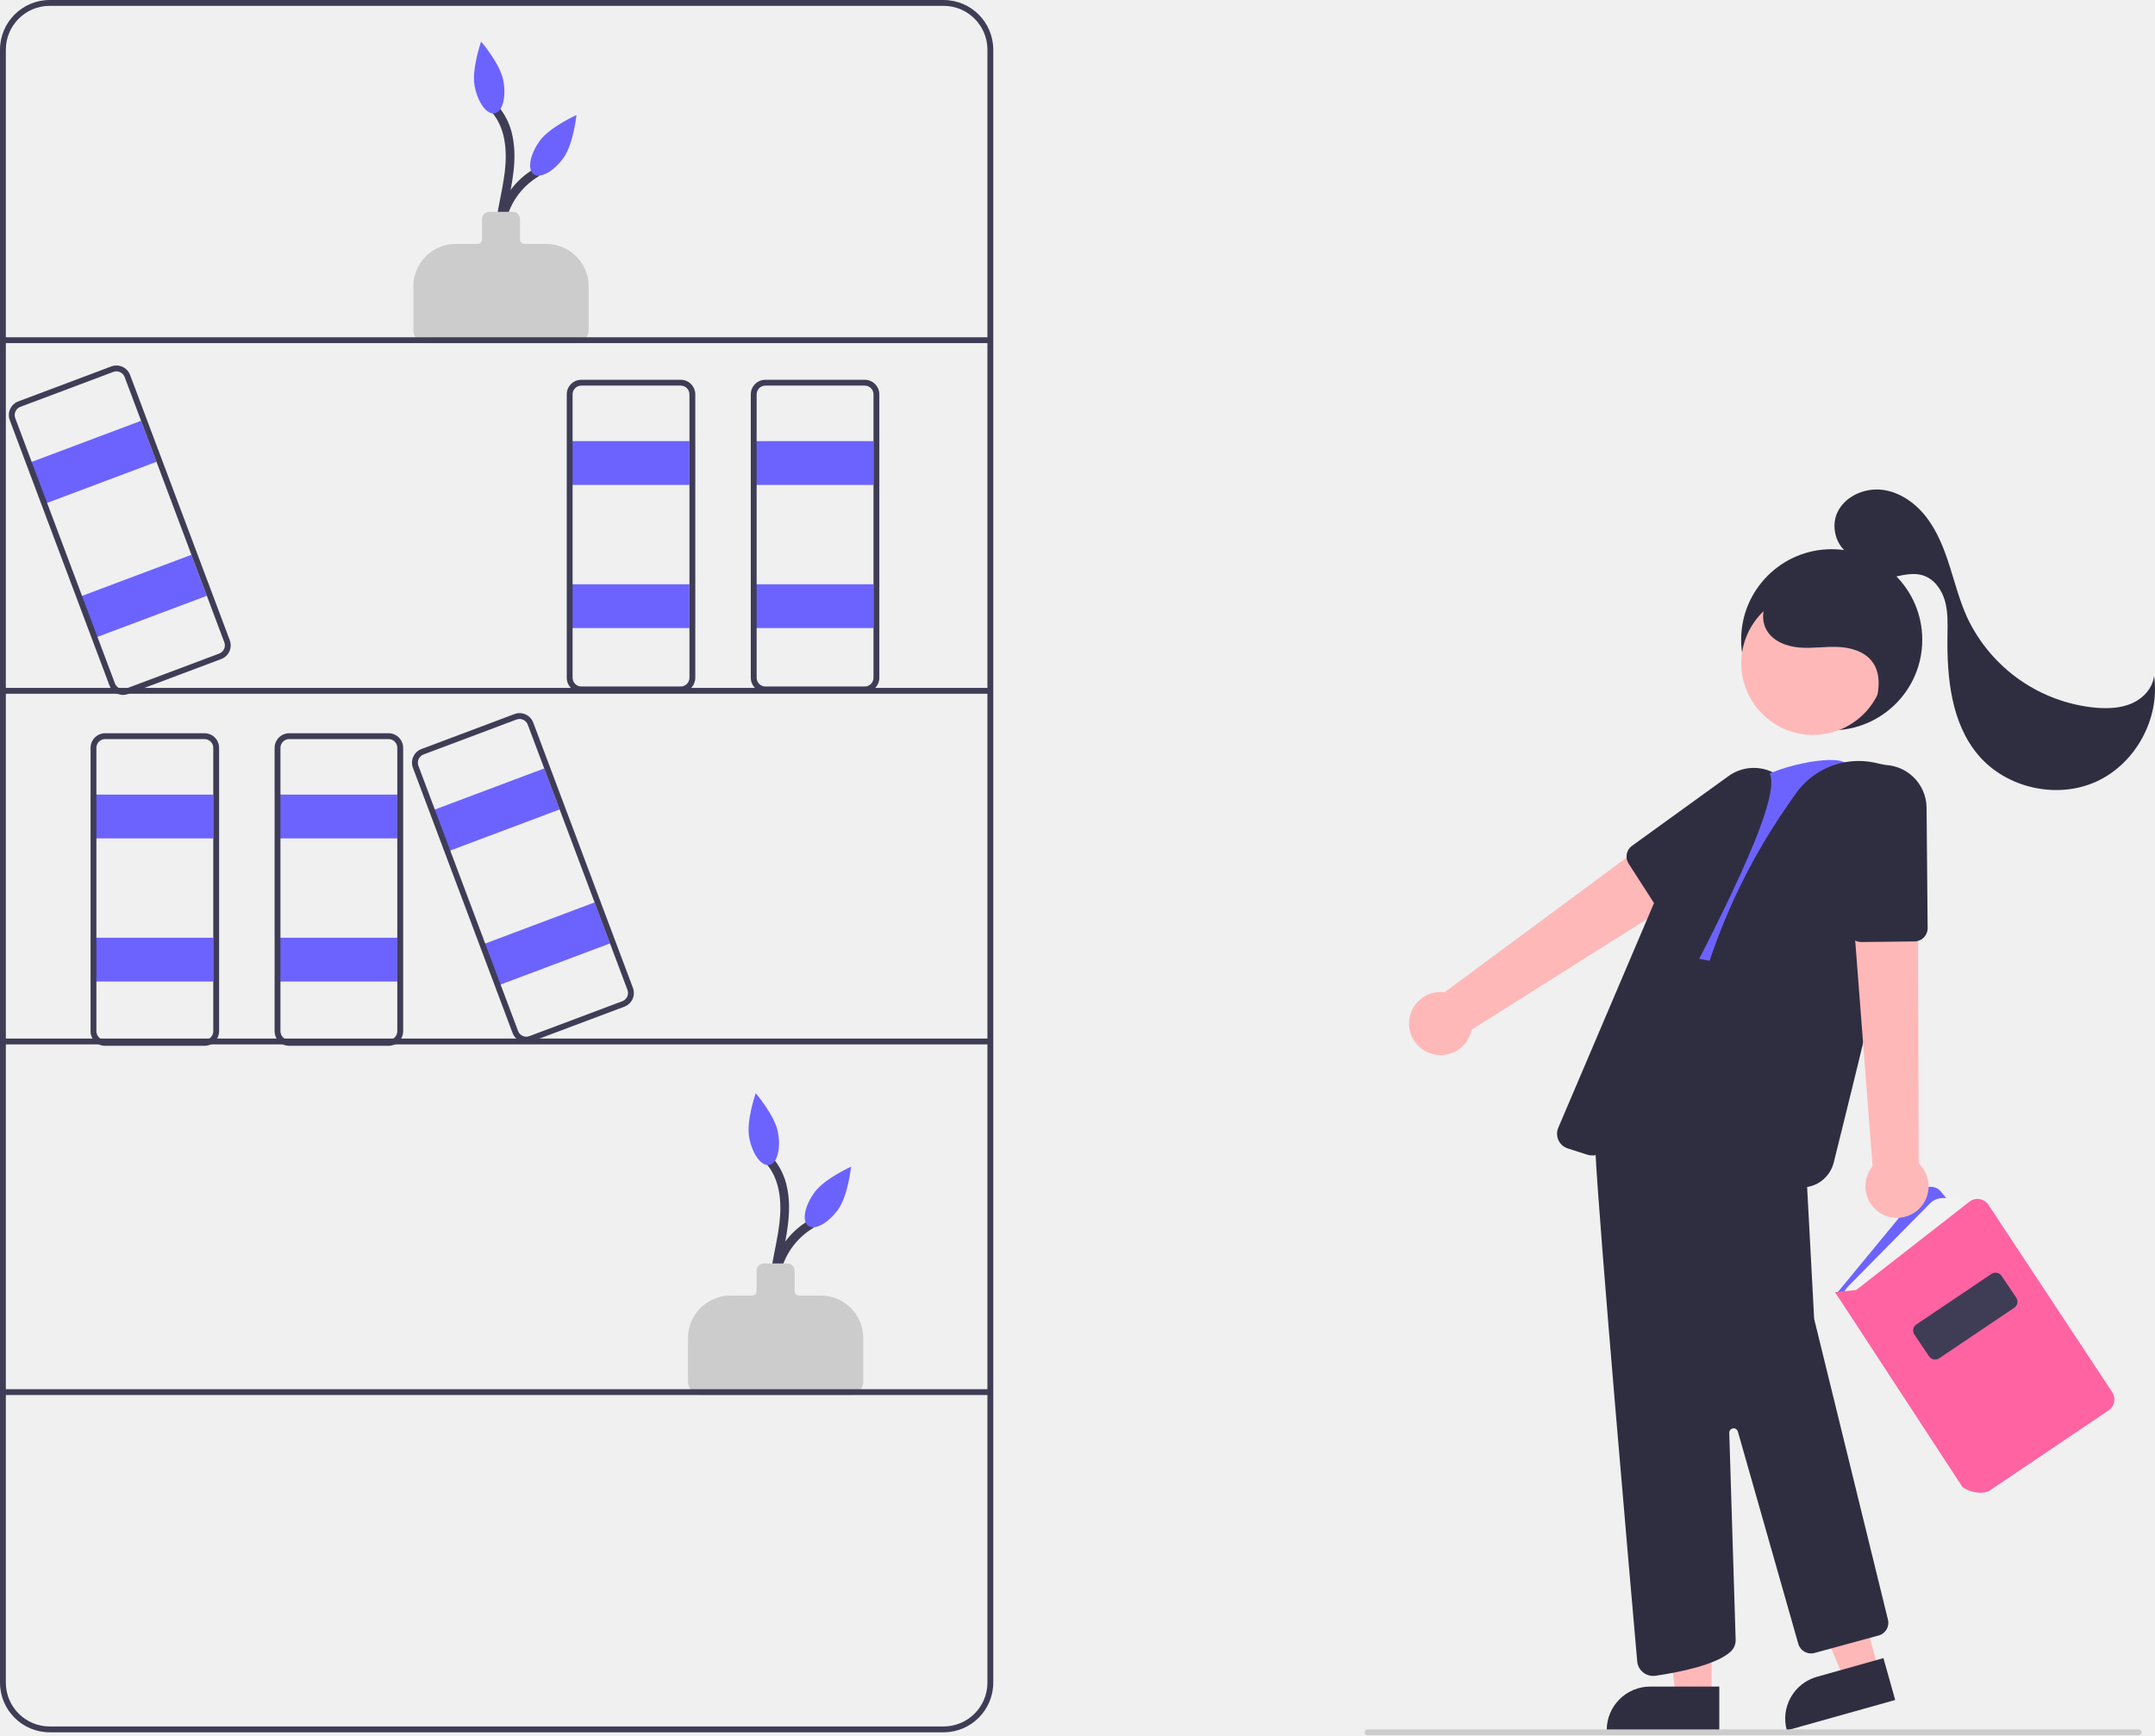
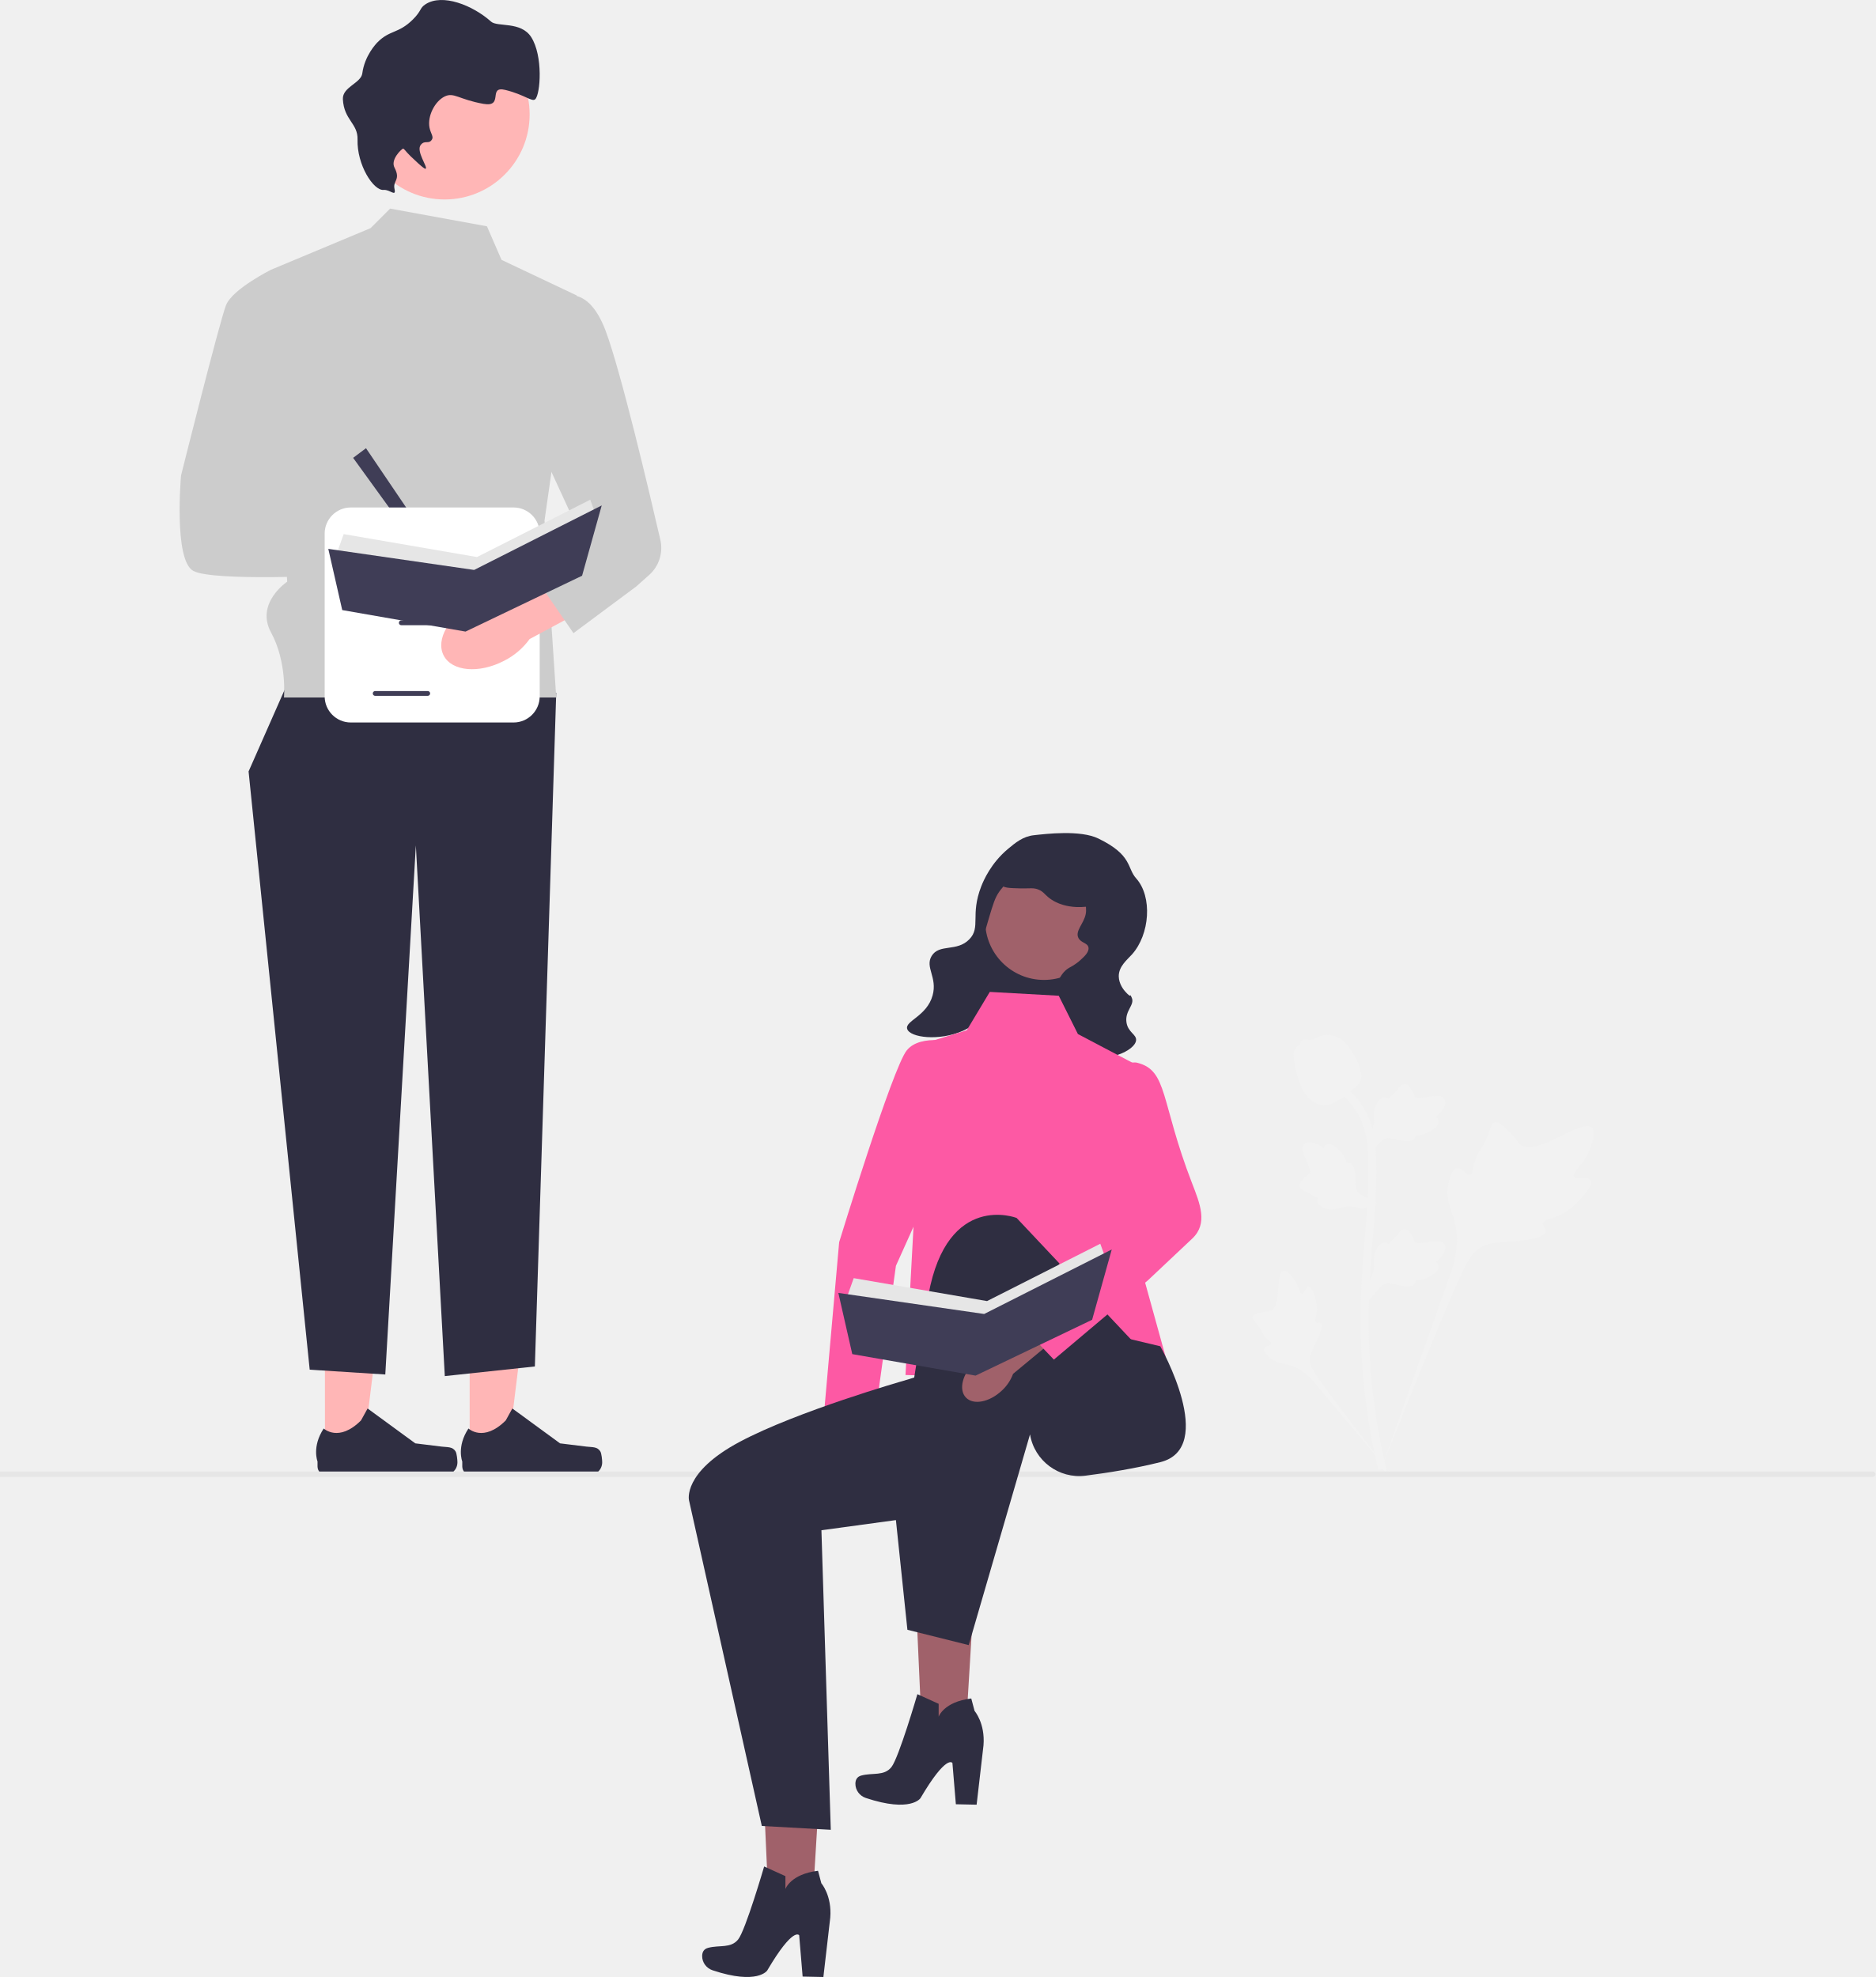
- <svg xmlns="http://www.w3.org/2000/svg" data-name="Layer 1" width="737.666" height="594" viewBox="0 0 737.666 594">
-   <path d="M499.593,603.574a24.3,24.3,0,0,1,9.743-30.085c1.647-1.002.141-3.597-1.514-2.59A27.008,27.008,0,0,0,497.003,605.088c.757,1.77,3.342.243,2.59-1.514Z" transform="translate(-231.1672 -153)" fill="#3f3d56" />
-   <path d="M500.452,607.609c-4.046-7.168-3.094-15.747-1.639-23.499,1.519-8.092,3.511-16.309,1.788-24.539a22.527,22.527,0,0,0-5.353-10.734c-1.311-1.423-3.428.702-2.121,2.121,5.089,5.527,5.679,13.545,4.853,20.665-.974,8.399-3.733,16.583-3.39,25.117a27.202,27.202,0,0,0,3.272,12.382,1.501,1.501,0,0,0,2.59-1.514Z" transform="translate(-231.1672 -153)" fill="#3f3d56" />
-   <path d="M522.167,630.5h-51a4.505,4.505,0,0,1-4.5-4.5V611.02A14.536,14.536,0,0,1,481.187,596.5h7.48a1.502,1.502,0,0,0,1.5-1.5v-7a2.503,2.503,0,0,1,2.5-2.5h8a2.503,2.503,0,0,1,2.5,2.5v7a1.502,1.502,0,0,0,1.5,1.5h7.48a14.536,14.536,0,0,1,14.52,14.52V626A4.505,4.505,0,0,1,522.167,630.5Z" transform="translate(-231.1672 -153)" fill="#ccc" />
-   <path d="M497.451,540.54c1.074,5.699-.256,10.733-2.969,11.244s-5.784-3.694-6.858-9.393,2.229-15.175,2.229-15.175S496.377,534.841,497.451,540.54Z" transform="translate(-231.1672 -153)" fill="#6c63ff" />
-   <path d="M518.045,567.052c-3.4,4.697-7.97,7.193-10.207,5.573s-1.294-6.74,2.107-11.437,12.553-8.814,12.553-8.814S521.445,562.355,518.045,567.052Z" transform="translate(-231.1672 -153)" fill="#6c63ff" />
-   <path d="M405.593,243.574a24.3,24.3,0,0,1,9.743-30.085c1.647-1.002.141-3.597-1.514-2.59A27.008,27.008,0,0,0,403.003,245.088c.757,1.77,3.342.243,2.59-1.514Z" transform="translate(-231.1672 -153)" fill="#3f3d56" />
-   <path d="M406.452,247.609c-4.046-7.168-3.094-15.747-1.639-23.499,1.519-8.092,3.511-16.309,1.788-24.539a22.527,22.527,0,0,0-5.353-10.734c-1.311-1.423-3.428.702-2.121,2.121,5.089,5.527,5.679,13.545,4.853,20.665-.974,8.399-3.733,16.583-3.39,25.117a27.202,27.202,0,0,0,3.272,12.382,1.501,1.501,0,0,0,2.59-1.514Z" transform="translate(-231.1672 -153)" fill="#3f3d56" />
-   <path d="M428.167,270.5h-51a4.505,4.505,0,0,1-4.5-4.5V251.02A14.536,14.536,0,0,1,387.187,236.5h7.48a1.502,1.502,0,0,0,1.5-1.5v-7a2.503,2.503,0,0,1,2.5-2.5h8a2.503,2.503,0,0,1,2.5,2.5v7a1.502,1.502,0,0,0,1.5,1.5h7.48a14.536,14.536,0,0,1,14.52,14.52V266A4.505,4.505,0,0,1,428.167,270.5Z" transform="translate(-231.1672 -153)" fill="#ccc" />
-   <path d="M403.451,180.54c1.074,5.699-.256,10.733-2.969,11.244s-5.784-3.694-6.858-9.393,2.229-15.175,2.229-15.175S402.377,174.841,403.451,180.54Z" transform="translate(-231.1672 -153)" fill="#6c63ff" />
-   <path d="M424.045,207.052c-3.4,4.697-7.97,7.193-10.207,5.573s-1.294-6.74,2.107-11.437,12.553-8.814,12.553-8.814S427.445,202.355,424.045,207.052Z" transform="translate(-231.1672 -153)" fill="#6c63ff" />
-   <rect x="32" y="272" width="41" height="15" fill="#6c63ff" />
-   <rect x="32" y="321" width="41" height="15" fill="#6c63ff" />
-   <path d="M554.167,746h-306a17.019,17.019,0,0,1-17-17V170a17.019,17.019,0,0,1,17-17h306a17.019,17.019,0,0,1,17,17V729A17.019,17.019,0,0,1,554.167,746Zm-306-591a15.017,15.017,0,0,0-15,15V729a15.017,15.017,0,0,0,15,15h306a15.017,15.017,0,0,0,15-15V170a15.017,15.017,0,0,0-15-15Z" transform="translate(-231.1672 -153)" fill="#3f3d56" />
-   <rect x="1" y="115.453" width="338" height="2" fill="#3f3d56" />
-   <rect x="1" y="235.484" width="338" height="2" fill="#3f3d56" />
-   <rect x="1" y="355.516" width="338" height="2" fill="#3f3d56" />
-   <rect x="1" y="475.547" width="338" height="2" fill="#3f3d56" />
-   <path d="M301.167,511h-34a5.006,5.006,0,0,1-5-5V409a5.006,5.006,0,0,1,5-5h34a5.006,5.006,0,0,1,5,5v97A5.006,5.006,0,0,1,301.167,511Zm-34-105a3.003,3.003,0,0,0-3,3v97a3.003,3.003,0,0,0,3,3h34a3.003,3.003,0,0,0,3-3V409a3.003,3.003,0,0,0-3-3Z" transform="translate(-231.1672 -153)" fill="#3f3d56" />
-   <rect x="95" y="272" width="41" height="15" fill="#6c63ff" />
-   <rect x="95" y="321" width="41" height="15" fill="#6c63ff" />
-   <path d="M364.167,511h-34a5.006,5.006,0,0,1-5-5V409a5.006,5.006,0,0,1,5-5h34a5.006,5.006,0,0,1,5,5v97A5.006,5.006,0,0,1,364.167,511Zm-34-105a3.003,3.003,0,0,0-3,3v97a3.003,3.003,0,0,0,3,3h34a3.003,3.003,0,0,0,3-3V409a3.003,3.003,0,0,0-3-3Z" transform="translate(-231.1672 -153)" fill="#3f3d56" />
-   <rect x="195" y="151" width="41" height="15" fill="#6c63ff" />
-   <rect x="195" y="200" width="41" height="15" fill="#6c63ff" />
-   <path d="M464.167,390h-34a5.006,5.006,0,0,1-5-5V288a5.006,5.006,0,0,1,5-5h34a5.006,5.006,0,0,1,5,5v97A5.006,5.006,0,0,1,464.167,390Zm-34-105a3.003,3.003,0,0,0-3,3v97a3.003,3.003,0,0,0,3,3h34a3.003,3.003,0,0,0,3-3V288a3.003,3.003,0,0,0-3-3Z" transform="translate(-231.1672 -153)" fill="#3f3d56" />
-   <rect x="258" y="151" width="41" height="15" fill="#6c63ff" />
-   <rect x="258" y="200" width="41" height="15" fill="#6c63ff" />
-   <path d="M527.167,390h-34a5.006,5.006,0,0,1-5-5V288a5.006,5.006,0,0,1,5-5h34a5.006,5.006,0,0,1,5,5v97A5.006,5.006,0,0,1,527.167,390Zm-34-105a3.003,3.003,0,0,0-3,3v97a3.003,3.003,0,0,0,3,3h34a3.003,3.003,0,0,0,3-3V288a3.003,3.003,0,0,0-3-3Z" transform="translate(-231.1672 -153)" fill="#3f3d56" />
-   <rect x="380.405" y="422.774" width="41" height="15" transform="translate(-356.897 15.51816) rotate(-20.59468)" fill="#6c63ff" />
-   <rect x="397.641" y="468.642" width="41" height="15" transform="translate(-371.9299 24.51236) rotate(-20.59468)" fill="#6c63ff" />
-   <path d="M411.311,509.883a5.009,5.009,0,0,1-4.678-3.244L372.513,415.838a5.006,5.006,0,0,1,2.922-6.439l31.827-11.959a4.999,4.999,0,0,1,6.439,2.922l34.12,90.801a5.006,5.006,0,0,1-2.922,6.439h-0l-31.827,11.959A4.996,4.996,0,0,1,411.311,509.883Zm-2.289-110.765a3.006,3.006,0,0,0-1.057.193L376.138,411.271a3.004,3.004,0,0,0-1.753,3.864l34.12,90.801a3,3,0,0,0,3.864,1.753L444.196,495.729a3.004,3.004,0,0,0,1.753-3.864l-34.12-90.801a3.006,3.006,0,0,0-2.807-1.946Z" transform="translate(-231.1672 -153)" fill="#3f3d56" />
-   <rect x="242.405" y="303.774" width="41" height="15" transform="translate(-323.8574 -40.62902) rotate(-20.59468)" fill="#6c63ff" />
-   <rect x="259.641" y="349.642" width="41" height="15" transform="translate(-338.8904 -31.63483) rotate(-20.59468)" fill="#6c63ff" />
-   <path d="M273.311,390.883a5.009,5.009,0,0,1-4.678-3.244L234.513,296.838a5.006,5.006,0,0,1,2.922-6.439l31.827-11.959a4.999,4.999,0,0,1,6.439,2.922l34.12,90.801a5.006,5.006,0,0,1-2.922,6.439h-0l-31.827,11.959A4.996,4.996,0,0,1,273.311,390.883Zm-2.289-110.765a3.006,3.006,0,0,0-1.057.193L238.138,292.271a3.004,3.004,0,0,0-1.753,3.864l34.12,90.801a3,3,0,0,0,3.864,1.753L306.196,376.729a3.004,3.004,0,0,0,1.753-3.864l-34.12-90.801a3.006,3.006,0,0,0-2.807-1.946Z" transform="translate(-231.1672 -153)" fill="#3f3d56" />
-   <circle cx="627" cy="219" r="31" fill="#2f2e41" />
-   <path d="M720.448,513.471a10.743,10.743,0,0,0,14.424-7.956l85.237-53.778-15.514-17.467-78.943,58.391a10.801,10.801,0,0,0-5.203,20.811Z" transform="translate(-231.1672 -153)" fill="#ffb8b8" />
-   <path d="M802.313,466.034a4.504,4.504,0,0,1-3.793-2.063l-9.871-15.339a4.501,4.501,0,0,1,1.148-6.082l33.03-23.873a14.789,14.789,0,1,1,16.63,24.445l-34.729,22.205A4.466,4.466,0,0,1,802.313,466.034Z" transform="translate(-231.1672 -153)" fill="#2f2e41" />
-   <polygon points="585.894 580.85 573.635 580.849 567.802 533.561 585.897 533.562 585.894 580.85" fill="#ffb8b8" />
-   <path d="M564.877,577.346h23.644a0,0,0,0,1,0,0v14.887a0,0,0,0,1,0,0H549.991a0,0,0,0,1,0,0v0A14.887,14.887,0,0,1,564.877,577.346Z" fill="#2f2e41" />
-   <polygon points="643.128 571.684 631.324 574.998 612.926 531.047 630.347 526.156 643.128 571.684" fill="#ffb8b8" />
-   <path d="M854.962,725.532h23.644a0,0,0,0,1,0,0v14.887a0,0,0,0,1,0,0H840.076a0,0,0,0,1,0,0v0A14.887,14.887,0,0,1,854.962,725.532Z" transform="translate(-397.2878 106.5326) rotate(-15.68037)" fill="#2f2e41" />
-   <path d="M907.327,652.113l-47.596-56.171,28.881-35.044a4.5,4.5,0,0,1,6.961.021l43.702,53.634Z" transform="translate(-231.1672 -153)" fill="#6c63ff" />
-   <path d="M861.651,596.36h0a15.942,15.942,0,0,1,2.586-3.453l27.567-27.948a6.134,6.134,0,0,1,4.076-1.83c3.15-.149,8.316.17,9.756,3.625l-37.218,30.451Z" transform="translate(-231.1672 -153)" fill="#f2f2f2" />
-   <path d="M908.981,663.999a11.431,11.431,0,0,1-5.958-1.887l-.132-.136-43.592-66.669,7.233-.699,38.767-30.238a4.5,4.5,0,0,1,6.522,1.067l42.376,64.138a4.513,4.513,0,0,1-1.238,6.211l-41.006,27.65A7.949,7.949,0,0,1,908.981,663.999Z" transform="translate(-231.1672 -153)" fill="#FF63A2" />
-   <path d="M893.564,618.394a2.499,2.499,0,0,1-2.077-1.103l-5.008-7.438a2.504,2.504,0,0,1,.678-3.471l25.691-17.296a2.505,2.505,0,0,1,3.47.678l5.008,7.438a2.504,2.504,0,0,1-.678,3.471l-25.691,17.296A2.491,2.491,0,0,1,893.564,618.394Z" transform="translate(-231.1672 -153)" fill="#3f3d56" />
-   <path d="M797.029,726.698a5.479,5.479,0,0,1-5.439-5.004c-2.182-24.785-13.127-149.7-14.328-174.927-1.334-28.029,21.993-72.371,22.229-72.815l.161-.305,11.53,1.44v1.341l10.974,1.291,21.238,2.056,6.08,74.318,2.688,50.402L877.423,707.439a4.476,4.476,0,0,1-3.186,5.414l-21.983,5.995a4.519,4.519,0,0,1-5.512-3.109l-20.698-72.707a1.5,1.5,0,0,0-2.942.457l2.189,70.896a5.343,5.343,0,0,1-1.617,3.912c-5.039,4.732-18.354,7.259-25.841,8.344A5.579,5.579,0,0,1,797.029,726.698Z" transform="translate(-231.1672 -153)" fill="#2f2e41" />
-   <path d="M863.086,414.392c-3.488-3.636-26.473,1.361-31.576,6.718l-34.936,57.106,57.778,10.749L867.117,416.408Z" transform="translate(-231.1672 -153)" fill="#6c63ff" />
-   <path d="M847.942,559.479a11.248,11.248,0,0,1-3.657-.609c-3.357-1.151-7.471-2.356-12.228-3.579-20.834-5.357-28.189-22.51-21.862-50.98l.16-.723A210.734,210.734,0,0,1,843.311,428.325l2.45-3.52a26.398,26.398,0,0,1,27.045-10.756c9.374,1.934,14.407,4.735,14.96,8.328,1.085,7.05-19.854,92.27-28.907,128.582a11.235,11.235,0,0,1-10.918,8.52Z" transform="translate(-231.1672 -153)" fill="#2f2e41" />
-   <path d="M776.171,548.539a5.283,5.283,0,0,1-1.605-.25l-6.753-2.16a5.269,5.269,0,0,1-3.24-7.082L800.404,454.943a78.693,78.693,0,0,1,34.124-37.827h0a1.841,1.841,0,0,1,1.461-.137,1.657,1.657,0,0,1,1.005.892c4.214,9.271-18.722,53.144-37.152,88.396-9.437,18.051-17.587,33.641-18.515,38.086a5.263,5.263,0,0,1-5.156,4.187Z" transform="translate(-231.1672 -153)" fill="#2f2e41" />
-   <path d="M887.026,567.703a10.743,10.743,0,0,0,.921-16.447l-.285-100.784-23.04,3.866,7.536,97.902A10.801,10.801,0,0,0,887.026,567.703Z" transform="translate(-231.1672 -153)" fill="#ffb8b8" />
-   <path d="M868.266,475.477a4.499,4.499,0,0,1-4.489-4.203l-2.68-40.666A14.807,14.807,0,0,1,874.882,414.877a14.79,14.79,0,0,1,15.761,14.626l.364,41.22a4.509,4.509,0,0,1-4.447,4.54l-18.239.214Z" transform="translate(-231.1672 -153)" fill="#2f2e41" />
-   <circle cx="620.614" cy="227.016" r="24.561" fill="#ffb8b8" />
-   <path d="M872.203,397.202c1.832-5.83,3.514-12.703-.112-17.623-2.612-3.545-7.302-4.917-11.701-5.113s-8.81.549-13.199.2-9.028-2.081-11.258-5.878c-2.891-4.923-.442-11.704,4.206-15.02s10.788-3.778,16.445-3.006a35.477,35.477,0,0,1,19.292,8.63c5.258,4.853,8.685,11.848,8.533,19.002s-4.165,14.278-10.559,17.49" transform="translate(-231.1672 -153)" fill="#2f2e41" />
-   <path d="M866.079,343.534c-5.88-1.811-8.592-9.585-5.962-15.147s9.351-8.475,15.454-7.7,11.481,4.69,15.191,9.599,5.947,10.759,7.812,16.622,3.416,11.853,5.963,17.453a54.168,54.168,0,0,0,44.45,30.943c4.129.299,8.414.085,12.177-1.641s6.919-5.205,7.34-9.324c2.142,14.629-6.369,30.176-19.846,36.255s-30.765,2.168-40.313-9.12c-9.331-11.031-10.776-26.606-10.552-41.052.062-3.962.208-7.998-.887-11.806s-3.685-7.429-7.458-8.638c-3.044-.976-6.341-.272-9.462.419s-6.435,1.358-9.457.315-5.455-4.479-4.237-7.435" transform="translate(-231.1672 -153)" fill="#2f2e41" />
-   <path d="M963.25,747h-264a1,1,0,1,1,0-2h264a1,1,0,0,1,0,2Z" transform="translate(-231.1672 -153)" fill="#ccc" />
+ <svg xmlns="http://www.w3.org/2000/svg" width="583.04" height="614.684" viewBox="0 0 583.04 614.684">
+   <g>
+     <polygon points="303.293 487.864 284.264 486.818 286.885 545.206 299.779 545.915 303.293 487.864" fill="#a0616a" />
+     <path d="M285.197,526.746l6.613,3v4.005s1.584-4.638,10.138-5.668l1.03,3.881s3.326,3.802,2.772,10.692l-2.138,18.454-6.453-.135-1.07-12.835s-1.784-2.909-9.941,10.951c0,0-3.007,4.582-16.983-.071-1.921-.64-3.258-2.429-3.237-4.453,.011-1.117,.446-2.151,1.846-2.524,3.564-.95,7.049,.238,9.346-2.614s8.078-22.681,8.078-22.681l-0,0Z" fill="#2f2e41" />
+   </g>
+   <g>
+     <polygon points="255.655 541.439 236.626 540.393 239.246 598.781 252.141 599.491 255.655 541.439" fill="#a0616a" />
+     <path d="M237.558,580.322l6.613,3v4.005s1.584-4.638,10.138-5.668l1.03,3.881s3.326,3.802,2.772,10.692l-2.138,18.454-6.453-.135-1.07-12.835s-1.784-2.909-9.941,10.951c0,0-3.007,4.582-16.983-.071-1.921-.64-3.258-2.429-3.237-4.453,.011-1.117,.446-2.151,1.846-2.524,3.564-.95,7.049,.238,9.346-2.614s8.078-22.681,8.078-22.681l-0,0Z" fill="#2f2e41" />
+   </g>
+   <g>
+     <path d="M494.453,366.964c-.844-1.424-4.497,.101-5.168-1.191-.669-1.287,2.724-3.249,4.663-7.73,.35-.808,2.553-5.9,.922-7.472-3.092-2.978-17.24,9.313-22.191,5.29-1.087-.883-1.846-2.645-5.134-5.506-1.308-1.138-2.099-1.652-2.865-1.461-1.086,.271-1.172,1.725-2.337,4.584-1.747,4.287-2.78,4.028-3.798,7.449-.756,2.539-.583,4.016-1.472,4.303-1.258,.407-2.416-2.286-4.011-2.045-1.627,.246-2.611,3.382-2.922,5.73-.583,4.406,1.035,7.313,1.932,10.371,.975,3.322,1.553,8.375-.698,15.528l-22.277,62.766c4.918-12.879,19.158-48.185,25.142-61.305,1.727-3.787,3.635-7.629,7.551-9.145,3.77-1.46,8.949-.588,15.55-2.179,.771-.186,2.911-.73,3.18-1.988,.223-1.04-1.036-1.621-.842-2.595,.259-1.307,2.734-1.323,5.775-2.831,2.144-1.063,3.48-2.328,4.629-3.415,.346-.328,5.495-5.262,4.371-7.157h-0Z" fill="#f2f2f2" />
+     <path d="M406.808,400.006c-.942,.004-1.248,2.236-2.076,2.193-.825-.043-.808-2.275-2.448-4.519-.296-.405-2.159-2.955-3.401-2.608-2.354,.658-.404,11.148-3.806,12.418-.747,.279-1.831,.143-4.184,.931-.936,.314-1.417,.554-1.544,.985-.18,.611,.508,1.073,1.575,2.47,1.6,2.094,1.175,2.527,2.56,4.013,1.028,1.104,1.803,1.445,1.687,1.964-.163,.735-1.819,.526-2.161,1.379-.349,.87,.907,2.257,1.969,3.087,1.994,1.558,3.888,1.602,5.647,2.044,1.912,.48,4.559,1.654,7.42,4.823l24.378,29.044c-4.902-6.13-18.122-23.306-22.835-30.029-1.361-1.941-2.696-3.985-2.31-6.345,.371-2.272,2.293-4.562,3.417-8.261,.131-.432,.481-1.639-.058-2.134-.446-.409-1.095,.041-1.517-.335-.567-.504,.14-1.724,.277-3.651,.097-1.359-.138-2.38-.341-3.258-.061-.265-.997-4.215-2.251-4.21v0Z" fill="#f2f2f2" />
+     <path d="M425.607,404.226l-.568-5.068,.259-.384c1.2-1.777,1.812-3.512,1.819-5.159,.001-.262-.011-.524-.023-.79-.049-1.057-.11-2.371,.575-3.903,.384-.854,1.463-2.831,3.086-2.587,.437,.061,.767,.262,1.018,.497,.037-.059,.075-.117,.115-.181,.505-.771,.905-1.101,1.291-1.419,.296-.245,.602-.497,1.082-1.094,.21-.262,.374-.492,.513-.685,.42-.585,.968-1.282,1.935-1.27,1.033,.049,1.574,.903,1.932,1.468,.64,1.008,.93,1.735,1.122,2.217,.07,.176,.149,.374,.19,.436,.333,.489,3.038,.032,4.057-.135,2.289-.382,4.27-.712,5.087,.732,.585,1.033,.151,2.398-1.33,4.168-.461,.551-.952,.969-1.388,1.297,.361,.215,.684,.546,.815,1.065h0c.308,1.228-.748,2.459-3.137,3.663-.593,.301-1.392,.702-2.512,.896-.527,.091-1.002,.113-1.408,.125-.009,.235-.064,.489-.207,.751-.42,.771-1.293,1.138-2.61,1.05-1.449-.076-2.642-.352-3.694-.595-.919-.21-1.711-.389-2.332-.347-1.153,.093-2.041,1.016-3.083,2.212l-2.603,3.042h-0Z" fill="#f2f2f2" />
+     <path d="M428.241,374.05l-4.758,1.835-.437-.153c-2.023-.71-3.857-.862-5.452-.451-.254,.065-.504,.143-.759,.223-1.01,.315-2.266,.708-3.922,.434-.924-.155-3.11-.697-3.285-2.329-.052-.438,.059-.809,.222-1.111-.066-.021-.133-.042-.204-.065-.874-.293-1.295-.597-1.7-.889-.312-.224-.633-.456-1.332-.769-.307-.137-.571-.237-.793-.322-.672-.258-1.486-.611-1.719-1.549-.215-1.011,.474-1.751,.93-2.241,.813-.875,1.442-1.34,1.86-1.648,.153-.112,.324-.239,.373-.294,.389-.446-.74-2.947-1.159-3.891-.95-2.118-1.772-3.95-.582-5.106,.851-.828,2.282-.754,4.369,.229,.65,.307,1.179,.675,1.607,1.013,.117-.404,.354-.8,.823-1.058h0c1.11-.61,2.569,.099,4.339,2.105,.442,.498,1.033,1.169,1.504,2.203,.221,.487,.363,.941,.478,1.331,.229-.051,.49-.063,.779,.009,.852,.21,1.429,.962,1.678,2.258,.294,1.421,.329,2.645,.362,3.724,.03,.942,.058,1.753,.255,2.344,.382,1.091,1.5,1.717,2.922,2.421l3.603,1.746-0,0Z" fill="#f2f2f2" />
+     <path d="M425.607,359.119l-.568-5.068,.259-.384c1.2-1.777,1.812-3.512,1.819-5.159,.001-.262-.011-.524-.023-.79-.049-1.057-.11-2.371,.575-3.903,.384-.854,1.463-2.831,3.086-2.587,.437,.061,.767,.262,1.018,.497,.037-.059,.075-.117,.115-.181,.505-.771,.905-1.101,1.291-1.419,.296-.245,.602-.497,1.082-1.094,.21-.262,.374-.492,.513-.685,.42-.585,.968-1.282,1.935-1.27,1.033,.049,1.574,.903,1.932,1.468,.64,1.008,.93,1.735,1.122,2.217,.07,.176,.149,.374,.19,.436,.333,.489,3.038,.032,4.057-.135,2.289-.382,4.27-.712,5.087,.732,.585,1.033,.151,2.398-1.33,4.168-.461,.551-.952,.969-1.388,1.297,.361,.215,.684,.546,.815,1.065h0c.308,1.228-.748,2.459-3.137,3.663-.593,.301-1.392,.702-2.512,.896-.527,.091-1.002,.113-1.408,.125-.009,.235-.064,.489-.207,.751-.42,.771-1.293,1.138-2.61,1.05-1.449-.076-2.642-.352-3.694-.595-.919-.21-1.711-.389-2.332-.347-1.153,.093-2.041,1.016-3.083,2.212l-2.603,3.042h-0Z" fill="#f2f2f2" />
+     <path d="M430.793,457.497l-1.062-.666-.257-1.226,.257,1.226-1.238,.142c-.02-.115-.087-.379-.188-.793-.554-2.266-2.244-9.162-3.654-20.023-.984-7.581-1.541-15.376-1.656-23.17-.115-7.807,.255-13.717,.551-18.467,.224-3.583,.496-6.994,.762-10.317,.71-8.878,1.379-17.265,.881-26.55-.11-2.073-.341-6.387-2.862-10.978-1.462-2.663-3.476-5.027-5.987-7.023l1.561-1.963c2.771,2.207,5,4.826,6.623,7.782,2.795,5.09,3.047,9.791,3.168,12.05,.507,9.449-.17,17.916-.887,26.88-.264,3.311-.536,6.708-.759,10.276-.294,4.706-.66,10.565-.546,18.271,.113,7.701,.663,15.4,1.634,22.886,1.392,10.724,3.058,17.517,3.605,19.749,.291,1.192,.352,1.441,.054,1.914v-0Z" fill="#f2f2f2" />
+     <path d="M411.744,343.634c-.103,0-.207-.002-.312-.01-2.134-.115-4.11-1.392-5.875-3.796-.827-1.131-1.251-2.42-2.095-4.992-.131-.396-.767-2.408-1.154-5.176-.253-1.808-.221-2.565,.137-3.233,.398-.744,1.041-1.263,1.766-1.613-.032-.24-.006-.487,.098-.739,.427-1.045,1.563-.908,2.177-.842,.311,.039,.699,.091,1.117,.069,.658-.032,1.012-.228,1.548-.521,.513-.281,1.15-.631,2.096-.825,1.865-.389,3.427,.14,3.942,.313,2.71,.903,4.046,3.01,5.593,5.45,.308,.489,1.367,2.271,2.065,4.713,.504,1.762,.433,2.545,.281,3.128-.308,1.197-1.036,1.882-2.885,3.394-1.931,1.583-2.9,2.376-3.732,2.858-1.937,1.118-3.153,1.821-4.768,1.821v0Z" fill="#f2f2f2" />
+   </g>
+   <g>
+     <polygon points="146.014 451.571 157.873 451.57 163.514 405.827 146.011 405.828 146.014 451.571" fill="#ffb6b6" />
+     <path d="M186.644,451.302h0c.369,.622,.564,2.629,.564,3.352h0c0,2.223-1.802,4.025-4.025,4.025h-36.726c-1.516,0-2.746-1.229-2.746-2.746v-1.529s-1.817-4.596,1.924-10.26c0,0,4.649,4.435,11.596-2.512l2.049-3.711,14.829,10.845,8.219,1.012c1.798,.221,3.392-.034,4.317,1.523h0Z" fill="#2f2e41" />
+   </g>
+   <g>
+     <polygon points="101.014 451.571 112.873 451.57 118.514 405.827 101.011 405.828 101.014 451.571" fill="#ffb6b6" />
+     <path d="M141.644,451.302h0c.369,.622,.564,2.629,.564,3.352h0c0,2.223-1.802,4.025-4.025,4.025h-36.726c-1.516,0-2.746-1.229-2.746-2.746v-1.529s-1.817-4.596,1.924-10.26c0,0,4.649,4.435,11.596-2.512l2.049-3.711,14.829,10.845,8.219,1.012c1.798,.221,3.392-.034,4.317,1.523h0Z" fill="#2f2e41" />
+   </g>
+   <polygon points="92.28 205.856 77.28 239.856 96.28 425.856 119.78 427.356 129.28 262.856 138.28 427.856 166.28 424.856 172.922 215.395 92.28 205.856" fill="#2f2e41" />
+   <path d="M151.378,70.356l-30.098-5.5-6.079,6.079-30.921,12.921,5,97s-10,6.661-5,15.831,4,20.169,4,20.169h84.642l-3.642-55,10-70-23.366-11.062-4.535-10.438h-0Z" fill="#ccc" />
+   <path id="b-94" d="M129.563,183.364c8.551,2.041,16.535-.716,17.834-6.158,1.298-5.442-4.581-11.507-13.135-13.548-3.406-.862-6.969-.896-10.39-.099l-36.34-8.191-3.481,17.135,36.194,6.256c2.694,2.257,5.889,3.836,9.318,4.605l0,0Z" fill="#ffb6b6" />
+   <path d="M90.28,88.856l-6-5s-12,6-14,11-14,53-14,53c0,0-2.354,26.306,3.823,29.653s45.177,1.347,45.177,1.347l3-20-16-6-2-64Z" fill="#ccc" />
+   <circle cx="138.219" cy="35.584" r="26.433" fill="#ffb6b6" />
+   <path d="M119.26,59.05c-3.167,.283-8.336-7.818-8.106-15.663,.148-5.047-4.234-6.039-4.559-12.548-.19-3.793,5.636-4.975,6.036-8.017,.725-5.512,4.281-9.22,4.725-9.671,3.832-3.892,6.537-2.627,11.043-7.137,2.713-2.716,2.018-3.46,3.845-4.664,5.274-3.476,14.749,.291,20.416,5.367,1.961,1.756,9.27-.163,12.463,4.796,3.762,5.843,2.888,17.759,1.275,19.332-.98,.955-3.218-1.379-9.284-2.877-5.616-1.387-.318,5.472-6.811,4.321-7.677-1.361-9.181-3.697-12.056-2.296-3.039,1.481-5.414,6.067-4.725,9.671,.342,1.789,1.334,2.786,.775,3.696-1.021,1.661-2.193,.032-3.502,1.699-1.523,1.938,2.262,6.912,1.549,7.392-.144,.097-.578,.084-4.664-3.845-1.631-1.569-2.11-2.532-2.429-2.385-.517,.239-3.903,3.394-2.61,5.886,2.012,3.877-.563,3.998,0,6.608,.581,2.693-1.369,.156-3.382,.336h0Z" fill="#2f2e41" />
+   <polygon points="113.78 139.356 109.78 142.356 130.78 171.356 134.78 170.356 113.78 139.356" fill="#3f3d56" />
+   <g>
+     <path d="M167.78,165.902v50.614c0,4.476-3.641,8.117-8.117,8.117h-50.614c-4.476,0-8.117-3.641-8.117-8.117v-50.614c0-4.476,3.641-8.117,8.117-8.117h50.614c4.476,0,8.117,3.641,8.117,8.117Z" fill="#fff" />
+     <g>
+       <path d="M141.093,178.457h-16.34c-.412,0-.747-.335-.747-.747s.335-.747,.747-.747h16.34c.412,0,.747,.335,.747,.747s-.335,.747-.747,.747Z" fill="#3f3d56" />
+       <path d="M141.093,194.387h-16.34c-.412,0-.747-.335-.747-.747s.335-.747,.747-.747h16.34c.412,0,.747,.335,.747,.747s-.335,.747-.747,.747Z" fill="#3f3d56" />
+       <path d="M132.975,216.352h-16.34c-.412,0-.747-.335-.747-.747s.335-.747,.747-.747h16.34c.412,0,.747,.335,.747,.747s-.335,.747-.747,.747Z" fill="#3f3d56" />
+       <path d="M149.861,186.427h-33.877c-.412,0-.747-.335-.747-.747s.335-.747,.747-.747h33.877c.412,0,.747,.335,.747,.747s-.335,.747-.747,.747Z" fill="#3f3d56" />
+     </g>
+   </g>
+   <path id="c-95" d="M147.359,187.479c-7.794,4.068-12.012,11.386-9.422,16.346s11.005,5.681,18.801,1.611c3.136-1.583,5.848-3.894,7.908-6.74l32.804-17.652-8.612-15.217-31.424,19.018c-3.514,.063-6.962,.967-10.054,2.636Z" fill="#ffb6b6" />
+   <path d="M173.28,92.856s9-6,15,10c4.734,12.623,13.513,49.83,17.008,64.975,.928,4.02-.415,8.22-3.499,10.962l-4.009,3.564-19.5,14.5-13.295-19.347,16.148-9.736-18.415-39.949,10.563-34.969-0-0Z" fill="#ccc" />
+   <path d="M583.04,458.358h0c0,.464-.376,.84-.84,.84H0v-1.68H582.2c.464,0,.84,.376,.84,.84Z" fill="#e6e6e6" />
+   <path id="d-96" d="M267.575,453.8c.211-2.11-.086-4.239-.867-6.211l3.294-21.914-10.473-1.262-2.213,22.366c-1.107,1.808-1.764,3.855-1.917,5.969-.456,5.286,1.899,9.805,5.262,10.095s6.459-3.758,6.914-9.042l0,0Z" fill="#a0616a" />
+   <path d="M297.887,324.332l-8.644,45.413-10.72,23.823-6.385,45.937-16.405,4.964,5.145-58.249s16.569-54.122,21.012-59.633c4.442-5.511,15.998-2.256,15.998-2.256h-0Z" fill="#fd59a4" />
+   <g>
+     <rect x="301.153" y="284.711" width="35.514" height="37.451" transform="translate(-64.66906 519.4098) rotate(-72.95725)" fill="#2f2e41" />
+     <circle cx="324.542" cy="286.416" r="18.26" fill="#a0616a" />
+     <path d="M341.463,260.711c-5.622-2.723-16.256-1.446-20.058-1.027-3.396,.375-5.751,2.344-8.066,4.281-5.255,4.396-7.56,9.752-8.296,11.64-3.476,8.921-.053,12.673-3.686,16.43-3.892,4.025-9.35,1.299-11.72,5.187-2.154,3.532,1.84,6.617,.298,12.248-1.78,6.498-8.614,7.926-7.917,10.405,.774,2.751,10.011,3.908,17.376,.599,.993-.446,9.725-4.5,10.148-11.072,.271-4.215-3.186-4.65-4.141-10.725-.664-4.223,.409-7.81,2.122-13.532,1.194-3.987,1.79-5.981,3.078-7.836,.621-.895,6.467-9.036,15.136-7.517,7.642,1.339,12.778,9.362,11.789,14.42-.585,2.987-3.364,5.237-2.271,7.408,.806,1.601,2.877,1.489,3.136,2.988,.243,1.407-1.35,2.848-2.559,3.943-1.529,1.384-2.9,2.042-3.416,2.33-3.677,2.049-5.04,8.164-5.02,11.969,.031,5.679,3.179,12.665,9.558,15.087,7.164,2.72,15.901-1.266,16.231-4.479,.192-1.866-2.556-2.45-2.997-5.646-.497-3.605,2.656-5.362,1.654-7.597-.908-2.025,.415,.865-2.091-1.992-.306-.349-1.923-2.253-1.951-4.65-.037-3.122,2.643-5.182,4.123-6.84,5.539-6.207,6.413-17.918,1.28-23.64-2.913-3.248-1.11-7.231-11.739-12.378h0Z" fill="#2f2e41" />
+     <path d="M344.14,278.415c1.651-3.743-2.716-8.505-3.285-9.111-4.26-4.535-10.378-4.7-13.393-4.781-2.639-.071-8.296-.223-12.577,3.574-2.315,2.053-4.475,5.482-3.506,7.03,.593,.947,2.31,.993,5.745,1.086,3.089,.083,4.207-.324,5.935,.469,1.276,.585,1.591,1.231,2.708,2.181,3.022,2.57,6.737,2.962,7.836,3.078,2.596,.274,8.911,.16,10.535-3.524h0Z" fill="#2f2e41" />
+   </g>
+   <polygon points="300.559 320.312 285.074 325.077 286.265 339.371 281.501 427.515 361.307 429.898 362.326 421.694 354.16 392.152 357.734 333.415 335.102 321.504 329.146 309.592 307.706 308.401 300.559 320.312" fill="#fd59a4" />
+   <path d="M335.698,412.626l-54.793,16.676s-33.093,9.469-50.96,18.998c-17.867,9.529-15.744,18.176-15.744,18.176l22.632,101.247,21.441,1.191-2.908-93.134,23.157-3.157,3.573,34.102,19.058,4.765,19.058-65.513h0c1.369,8.213,8.972,13.882,17.232,12.836,6.899-.874,15.319-2.212,23.267-4.198,17.867-4.464,0-36.034,0-36.034l-25.014-5.956Z" fill="#2f2e41" />
+   <path d="M279.118,463.25s3.573-28.587,9.529-60.748c5.956-32.161,27.396-23.823,27.396-23.823l38.117,40.499-30.97,20.249-44.072,23.823Z" fill="#2f2e41" />
+   <path id="e-97" d="M311.446,432.364c1.564-1.431,2.763-3.217,3.495-5.206l17.067-14.135-6.963-7.924-16.563,15.192c-2.03,.609-3.885,1.696-5.409,3.17-3.865,3.635-5.122,8.574-2.81,11.032s7.319,1.506,11.182-2.128h-0Z" fill="#a0616a" />
+   <path d="M325.62,353.655l13.632,26.555-23.404,30.18,11.78,12.332,29.283-24.69,13.736-12.937c4.982-4.692,2.39-10.878-.079-17.261-9.857-25.486-7.475-35.015-17.004-37.397-7.752-1.938-27.945,23.218-27.945,23.218l-0,0Z" fill="#fd59a4" />
+   <g>
+     <polygon points="263.174 403.638 265.403 397.398 306.851 404.529 342.059 386.702 343.842 391.604 305.514 414.334 263.174 403.638" fill="#e6e6e6" />
+     <polygon points="345.625 388.484 305.959 408.54 260.623 401.989 264.957 421.019 303.285 427.704 339.521 410.341 345.625 388.484" fill="#3f3d56" />
+   </g>
+   <g>
+     <polygon points="104.611 172.303 106.84 166.064 148.288 173.195 183.496 155.367 185.279 160.27 146.951 183 104.611 172.303" fill="#e6e6e6" />
+     <polygon points="187.062 157.15 147.396 177.206 102.06 170.654 106.394 189.685 144.722 196.37 180.958 179.007 187.062 157.15" fill="#3f3d56" />
+   </g>
</svg>
